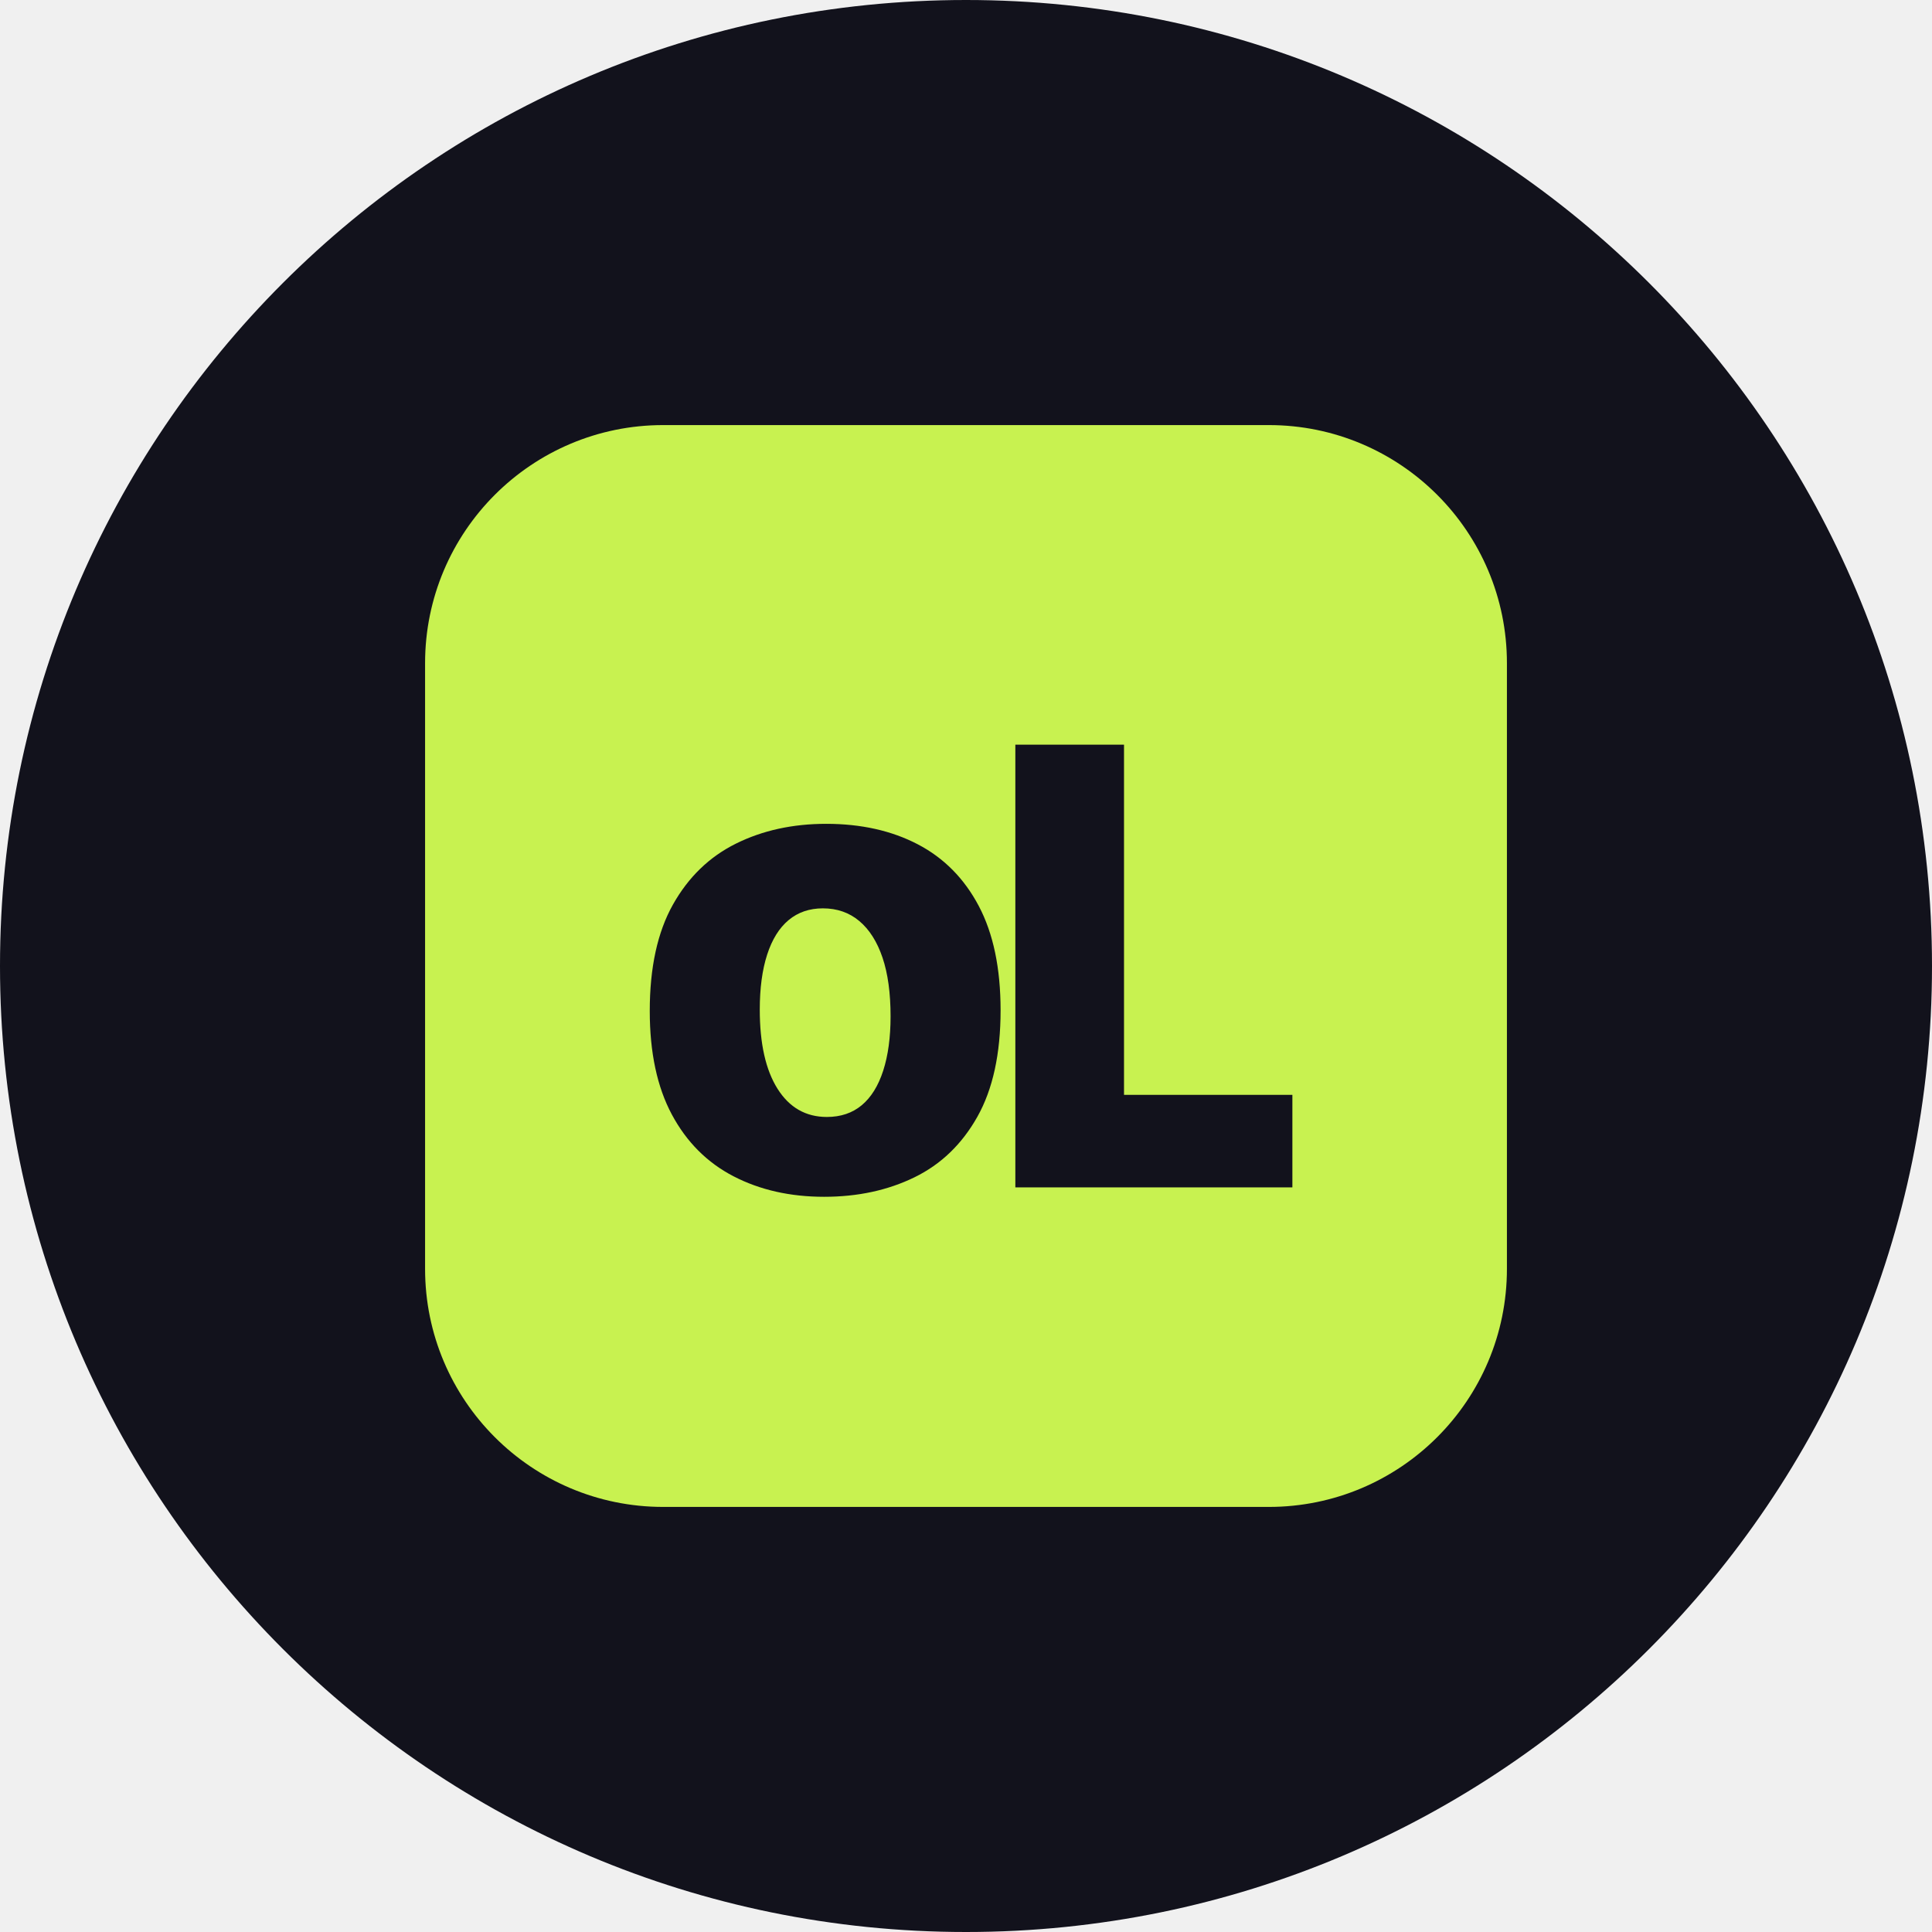
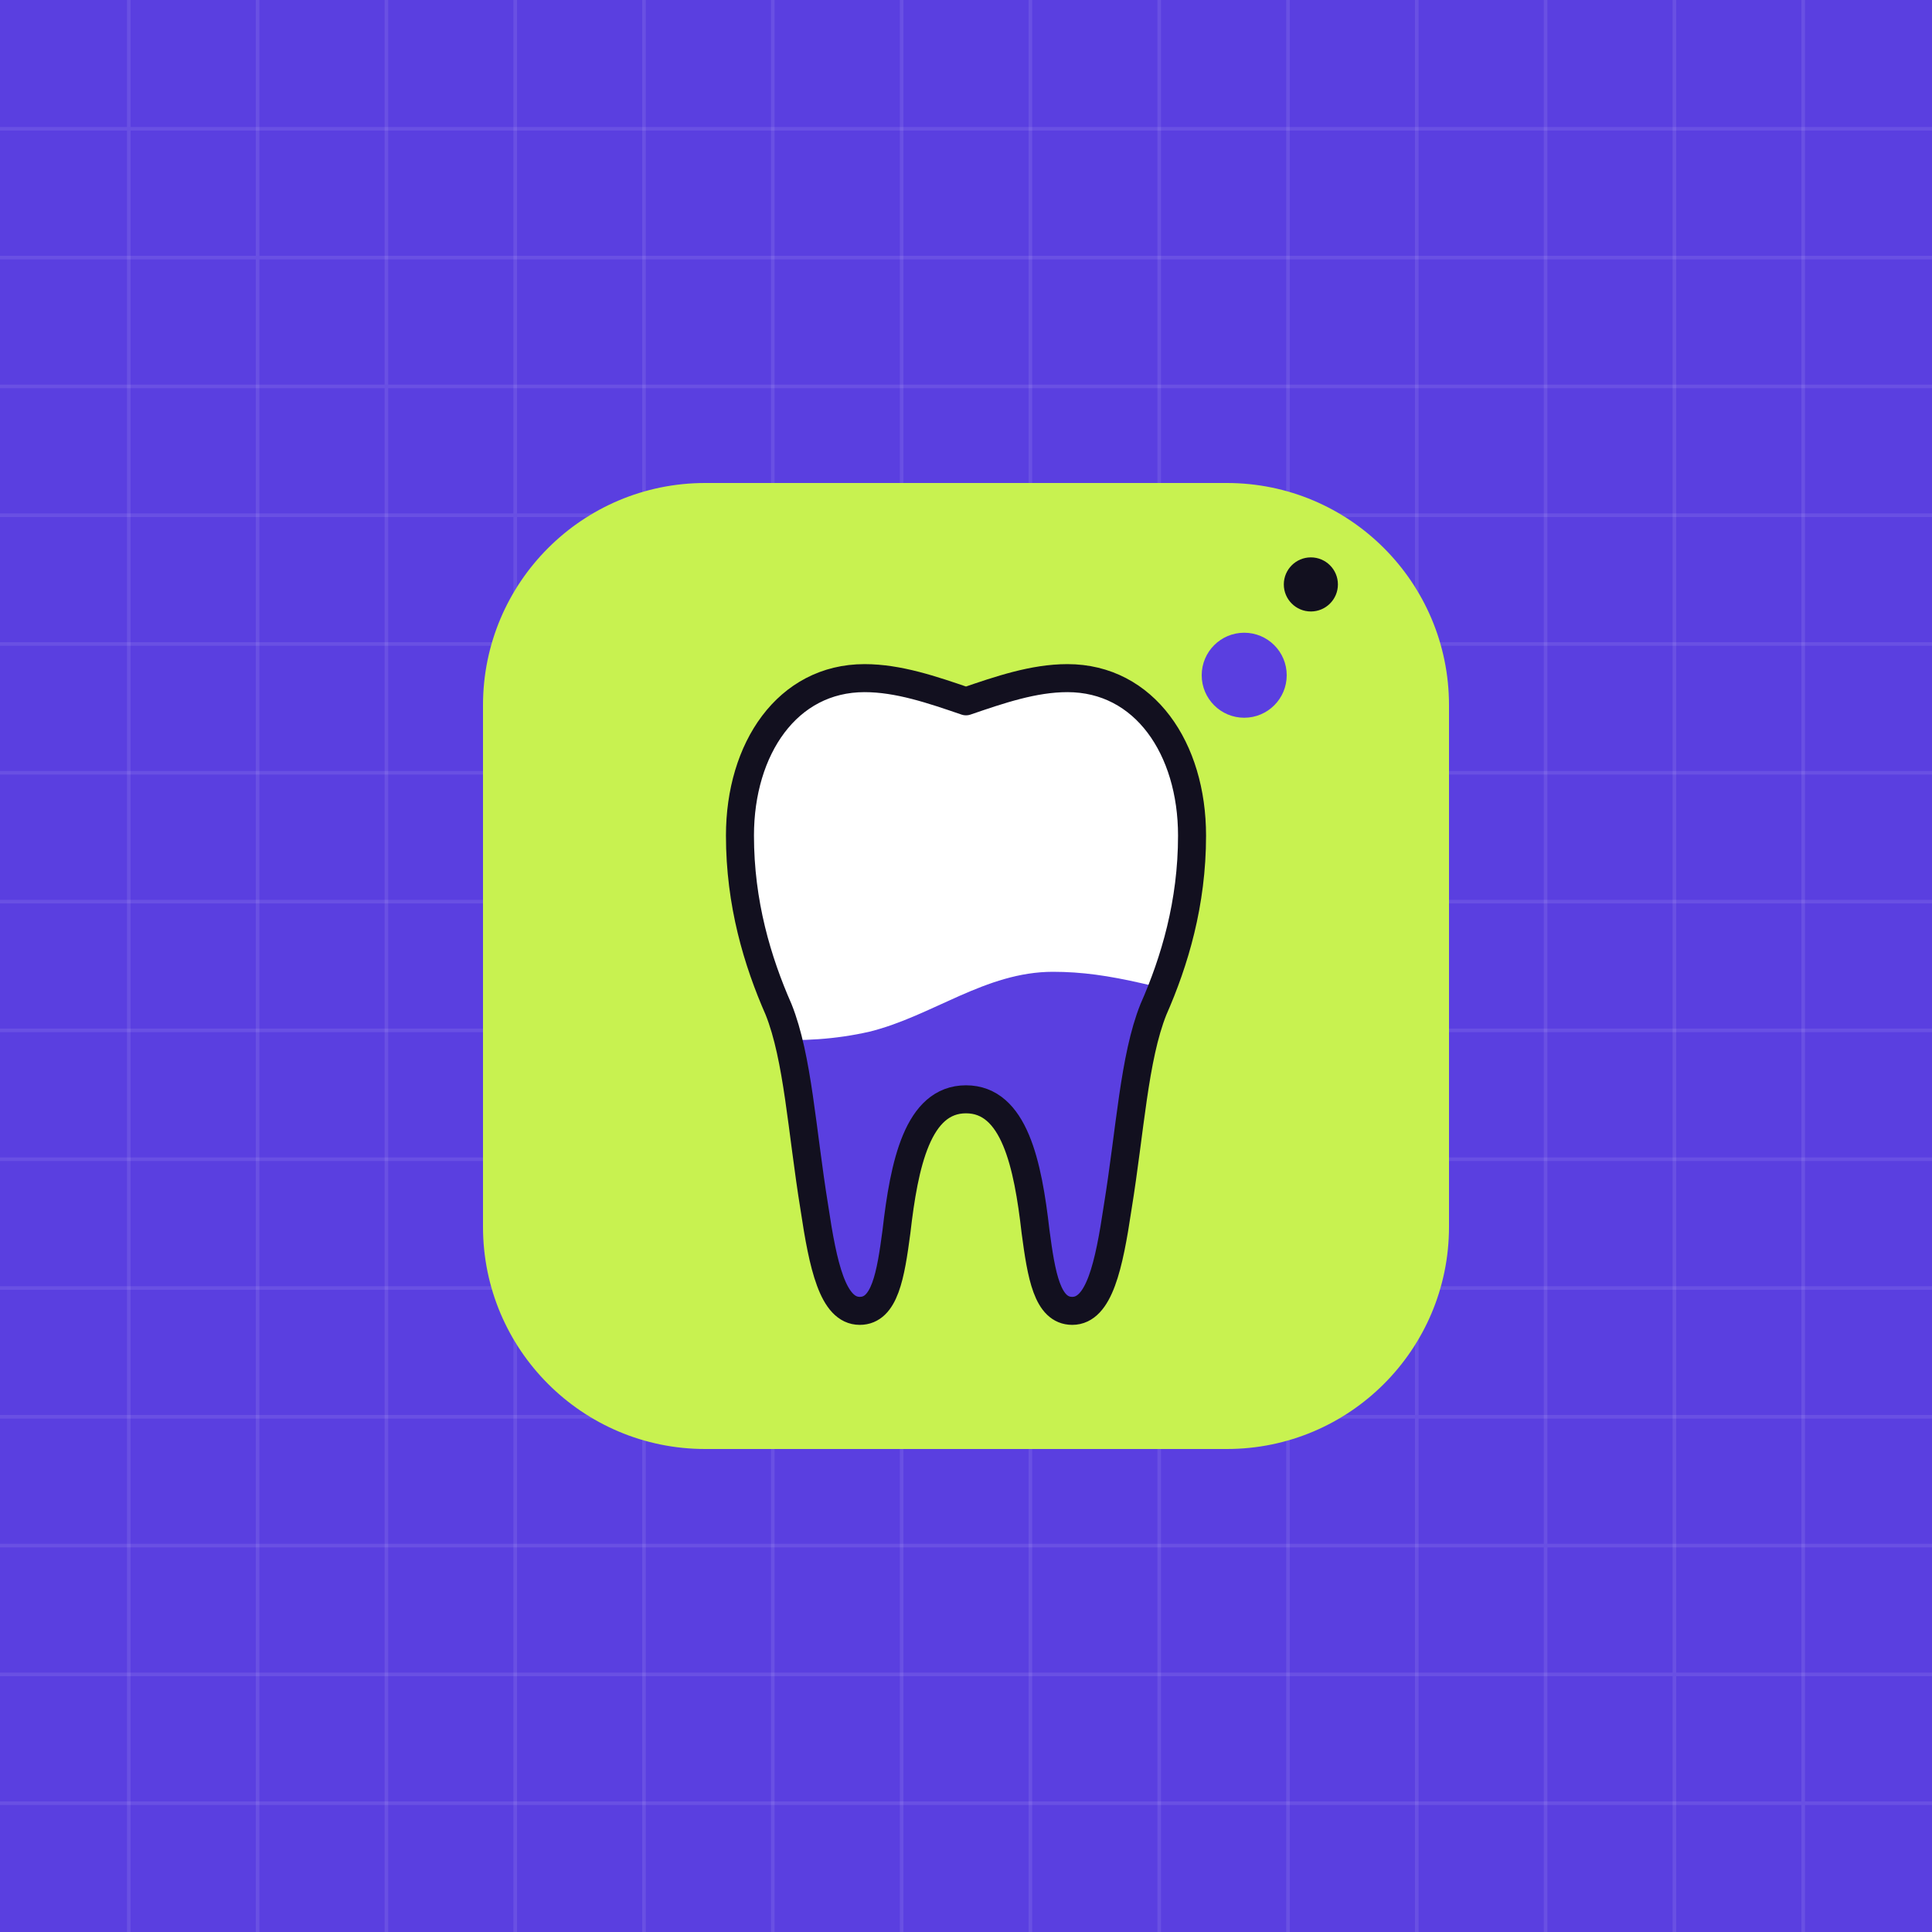
- <svg xmlns="http://www.w3.org/2000/svg" viewBox="0 0 1024 1024" width="1024" height="1024" role="img" aria-label="OdontoLab">
-   <circle cx="512.0" cy="512.0" r="512.0" fill="#12121C" />
-   <g transform="translate(225.3 225.3)">
-     <rect x="0.0" y="0.0" width="573.4" height="573.4" rx="126.2" fill="#C8F250" />
-     <path d="M211.525 409.023Q184.504 409.023 163.528 398.18Q142.551 387.336 130.819 365.471Q119.086 343.605 119.086 310.541Q119.086 276.054 131.352 254.189Q143.618 232.323 164.772 221.835Q185.926 211.347 212.591 211.347Q240.323 211.347 261.122 222.191Q281.92 233.035 293.475 254.9Q305.03 276.765 305.03 310.185Q305.03 344.672 292.764 366.537Q280.498 388.402 259.344 398.713Q238.19 409.023 211.525 409.023ZM212.947 366.715Q223.968 366.715 231.435 360.493Q238.901 354.271 242.812 342.183Q246.723 330.095 246.723 313.385Q246.723 294.897 242.456 282.276Q238.19 269.654 230.19 262.899Q222.191 256.144 210.814 256.144Q200.148 256.144 192.682 262.366Q185.215 268.588 181.305 280.676Q177.394 292.764 177.394 309.83Q177.394 336.85 186.815 351.783Q196.237 366.715 212.947 366.715ZM312.852 404.046V169.394H370.448V404.046ZM322.807 404.046V354.982H459.687V404.046Z" fill="#12121C" />
+ <svg xmlns="http://www.w3.org/2000/svg" viewBox="0 0 1080 1080" width="1080" height="1080" role="img" aria-label="OdontoLab">
+   <rect width="1080" height="1080" fill="#5A3FE0" />
+   <path d="M72 0V1080M0 72H1080" stroke="#FFFFFF" stroke-opacity=".09" stroke-width="2" />
+   <path d="M144 0V1080M0 144H1080" stroke="#FFFFFF" stroke-opacity=".09" stroke-width="2" />
+   <path d="M216 0V1080M0 216H1080" stroke="#FFFFFF" stroke-opacity=".09" stroke-width="2" />
+   <path d="M288 0V1080M0 288H1080" stroke="#FFFFFF" stroke-opacity=".09" stroke-width="2" />
+   <path d="M360 0V1080M0 360H1080" stroke="#FFFFFF" stroke-opacity=".09" stroke-width="2" />
+   <path d="M432 0V1080M0 432H1080" stroke="#FFFFFF" stroke-opacity=".09" stroke-width="2" />
+   <path d="M504 0V1080M0 504H1080" stroke="#FFFFFF" stroke-opacity=".09" stroke-width="2" />
+   <path d="M576 0V1080M0 576H1080" stroke="#FFFFFF" stroke-opacity=".09" stroke-width="2" />
+   <path d="M648 0V1080M0 648H1080" stroke="#FFFFFF" stroke-opacity=".09" stroke-width="2" />
+   <path d="M720 0V1080M0 720H1080" stroke="#FFFFFF" stroke-opacity=".09" stroke-width="2" />
+   <path d="M792 0V1080M0 792H1080" stroke="#FFFFFF" stroke-opacity=".09" stroke-width="2" />
+   <path d="M864 0V1080M0 864H1080" stroke="#FFFFFF" stroke-opacity=".09" stroke-width="2" />
+   <path d="M936 0V1080M0 936H1080" stroke="#FFFFFF" stroke-opacity=".09" stroke-width="2" />
+   <path d="M1008 0V1080M0 1008H1080" stroke="#FFFFFF" stroke-opacity=".09" stroke-width="2" />
+   <g transform="translate(270.00 270.00) scale(5.4)">
+     <defs>
+       <clipPath id="ol-lima-dente">
+         <path d="M50 22.6C46.5 21.4 43 20.2 39.5 20.2C31.5 20.2 26.6 27.5 26.6 36.5C26.6 43.5 28.4 49.5 30.6 54.5C32.6 59.5 33 67 34.3 75C35.2 81 36.2 85.7 39 85.7C41.6 85.7 42.2 82 42.8 77.5C43.6 70.5 45 63.8 50 63.8C55 63.8 56.4 70.5 57.2 77.5C57.8 82 58.4 85.7 61 85.7C63.8 85.7 64.8 81 65.7 75C67 67 67.4 59.5 69.4 54.5C71.6 49.5 73.4 43.5 73.4 36.5C73.4 27.5 68.5 20.2 60.5 20.2C57 20.2 53.5 21.4 50 22.6Z" />
+       </clipPath>
+     </defs>
+     <rect width="100" height="100" rx="23" fill="#C8F250" />
+     <path d="M50 22.6C46.5 21.4 43 20.2 39.5 20.2C31.5 20.2 26.6 27.5 26.6 36.5C26.6 43.5 28.4 49.5 30.6 54.5C32.6 59.5 33 67 34.3 75C35.2 81 36.2 85.7 39 85.7C41.6 85.7 42.2 82 42.8 77.5C43.6 70.5 45 63.8 50 63.8C55 63.8 56.4 70.5 57.2 77.5C57.8 82 58.4 85.7 61 85.7C63.8 85.7 64.8 81 65.7 75C67 67 67.4 59.5 69.4 54.5C71.6 49.5 73.4 43.5 73.4 36.5C73.4 27.5 68.5 20.2 60.5 20.2C57 20.2 53.5 21.4 50 22.6Z" fill="#FFFFFF" />
+     <path d="M18 56C26 57.6 33 58.4 40 56.8C46.5 55.2 52 50.6 59 50.6C65 50.6 70 52.2 82 55.4V96H18Z" fill="#5A3FE0" clip-path="url(#ol-lima-dente)" />
+     <path d="M50 22.6C46.5 21.4 43 20.2 39.5 20.2C31.5 20.2 26.6 27.5 26.6 36.5C26.6 43.5 28.4 49.5 30.6 54.5C32.6 59.5 33 67 34.3 75C35.2 81 36.2 85.7 39 85.7C41.6 85.7 42.2 82 42.8 77.5C43.6 70.5 45 63.8 50 63.8C55 63.8 56.4 70.5 57.2 77.5C57.8 82 58.4 85.7 61 85.7C63.8 85.7 64.8 81 65.7 75C67 67 67.4 59.5 69.4 54.5C71.6 49.5 73.4 43.5 73.4 36.5C73.4 27.5 68.5 20.2 60.5 20.2C57 20.2 53.5 21.4 50 22.6Z" fill="none" stroke="#12101F" stroke-width="2.9" stroke-linejoin="round" />
+     <circle cx="78.8" cy="19.9" r="4.4" fill="#5A3FE0" />
+     <circle cx="85.7" cy="10.5" r="2.8" fill="#12101F" />
  </g>
</svg>
